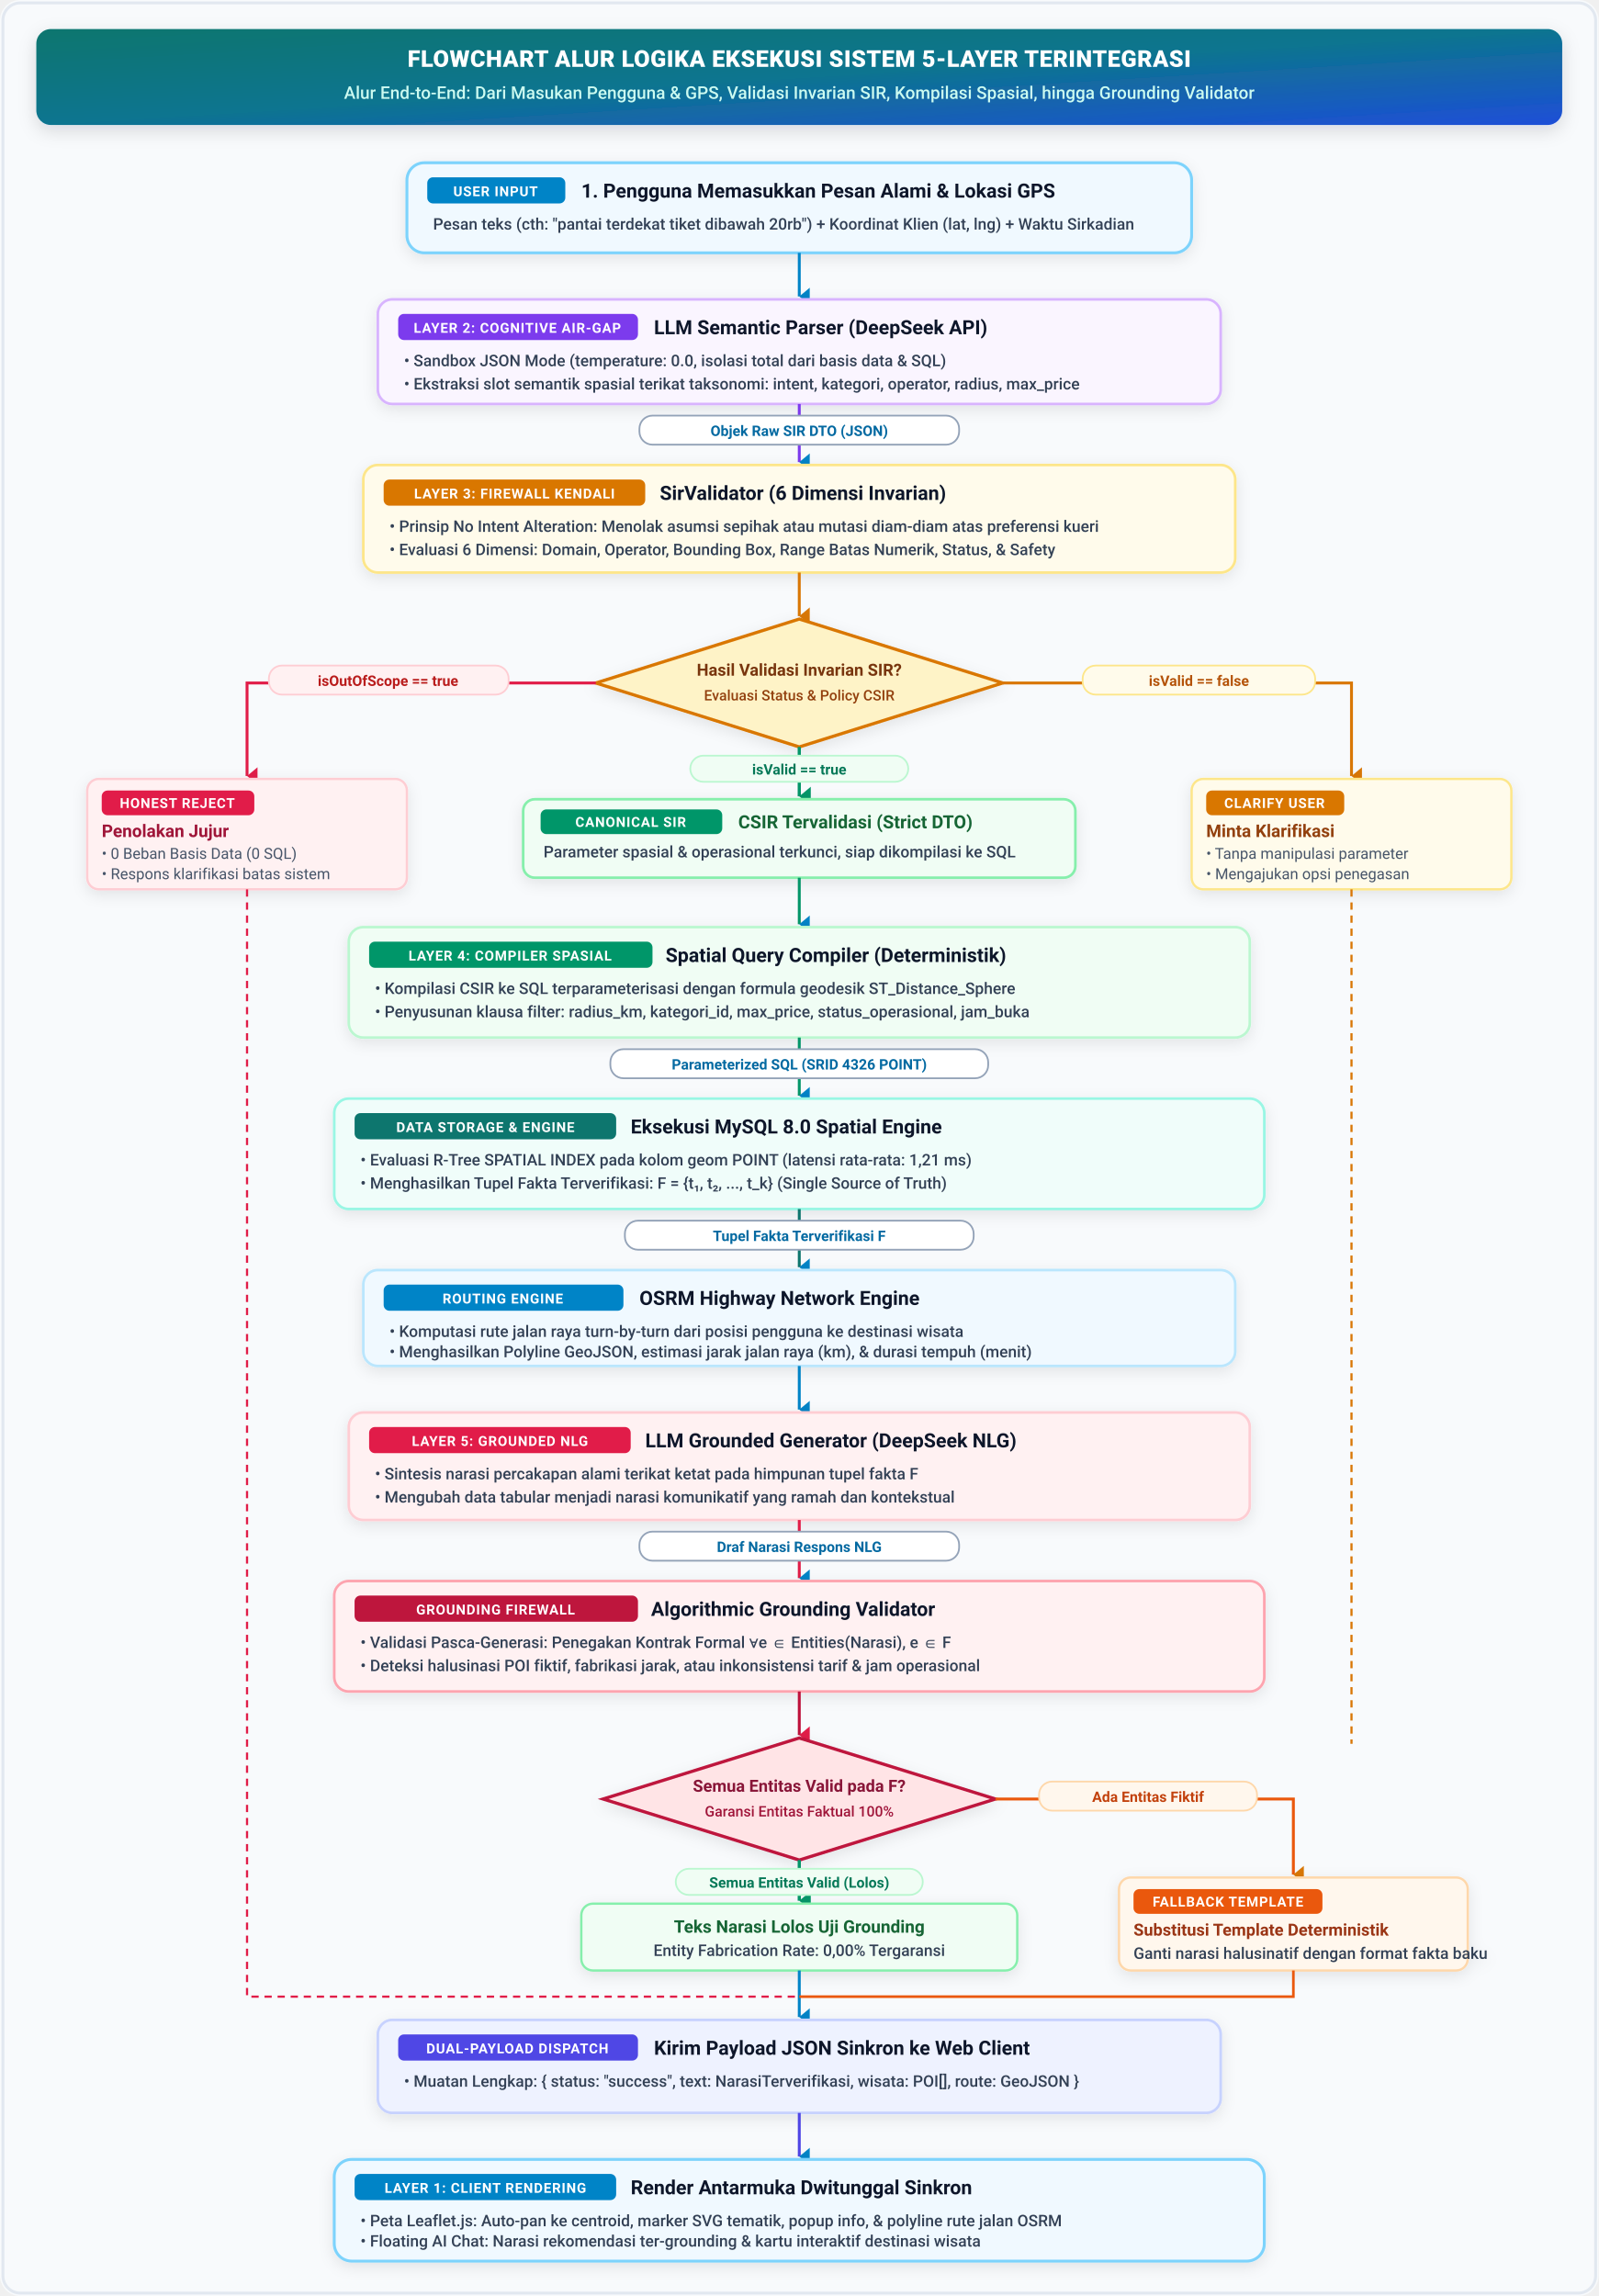
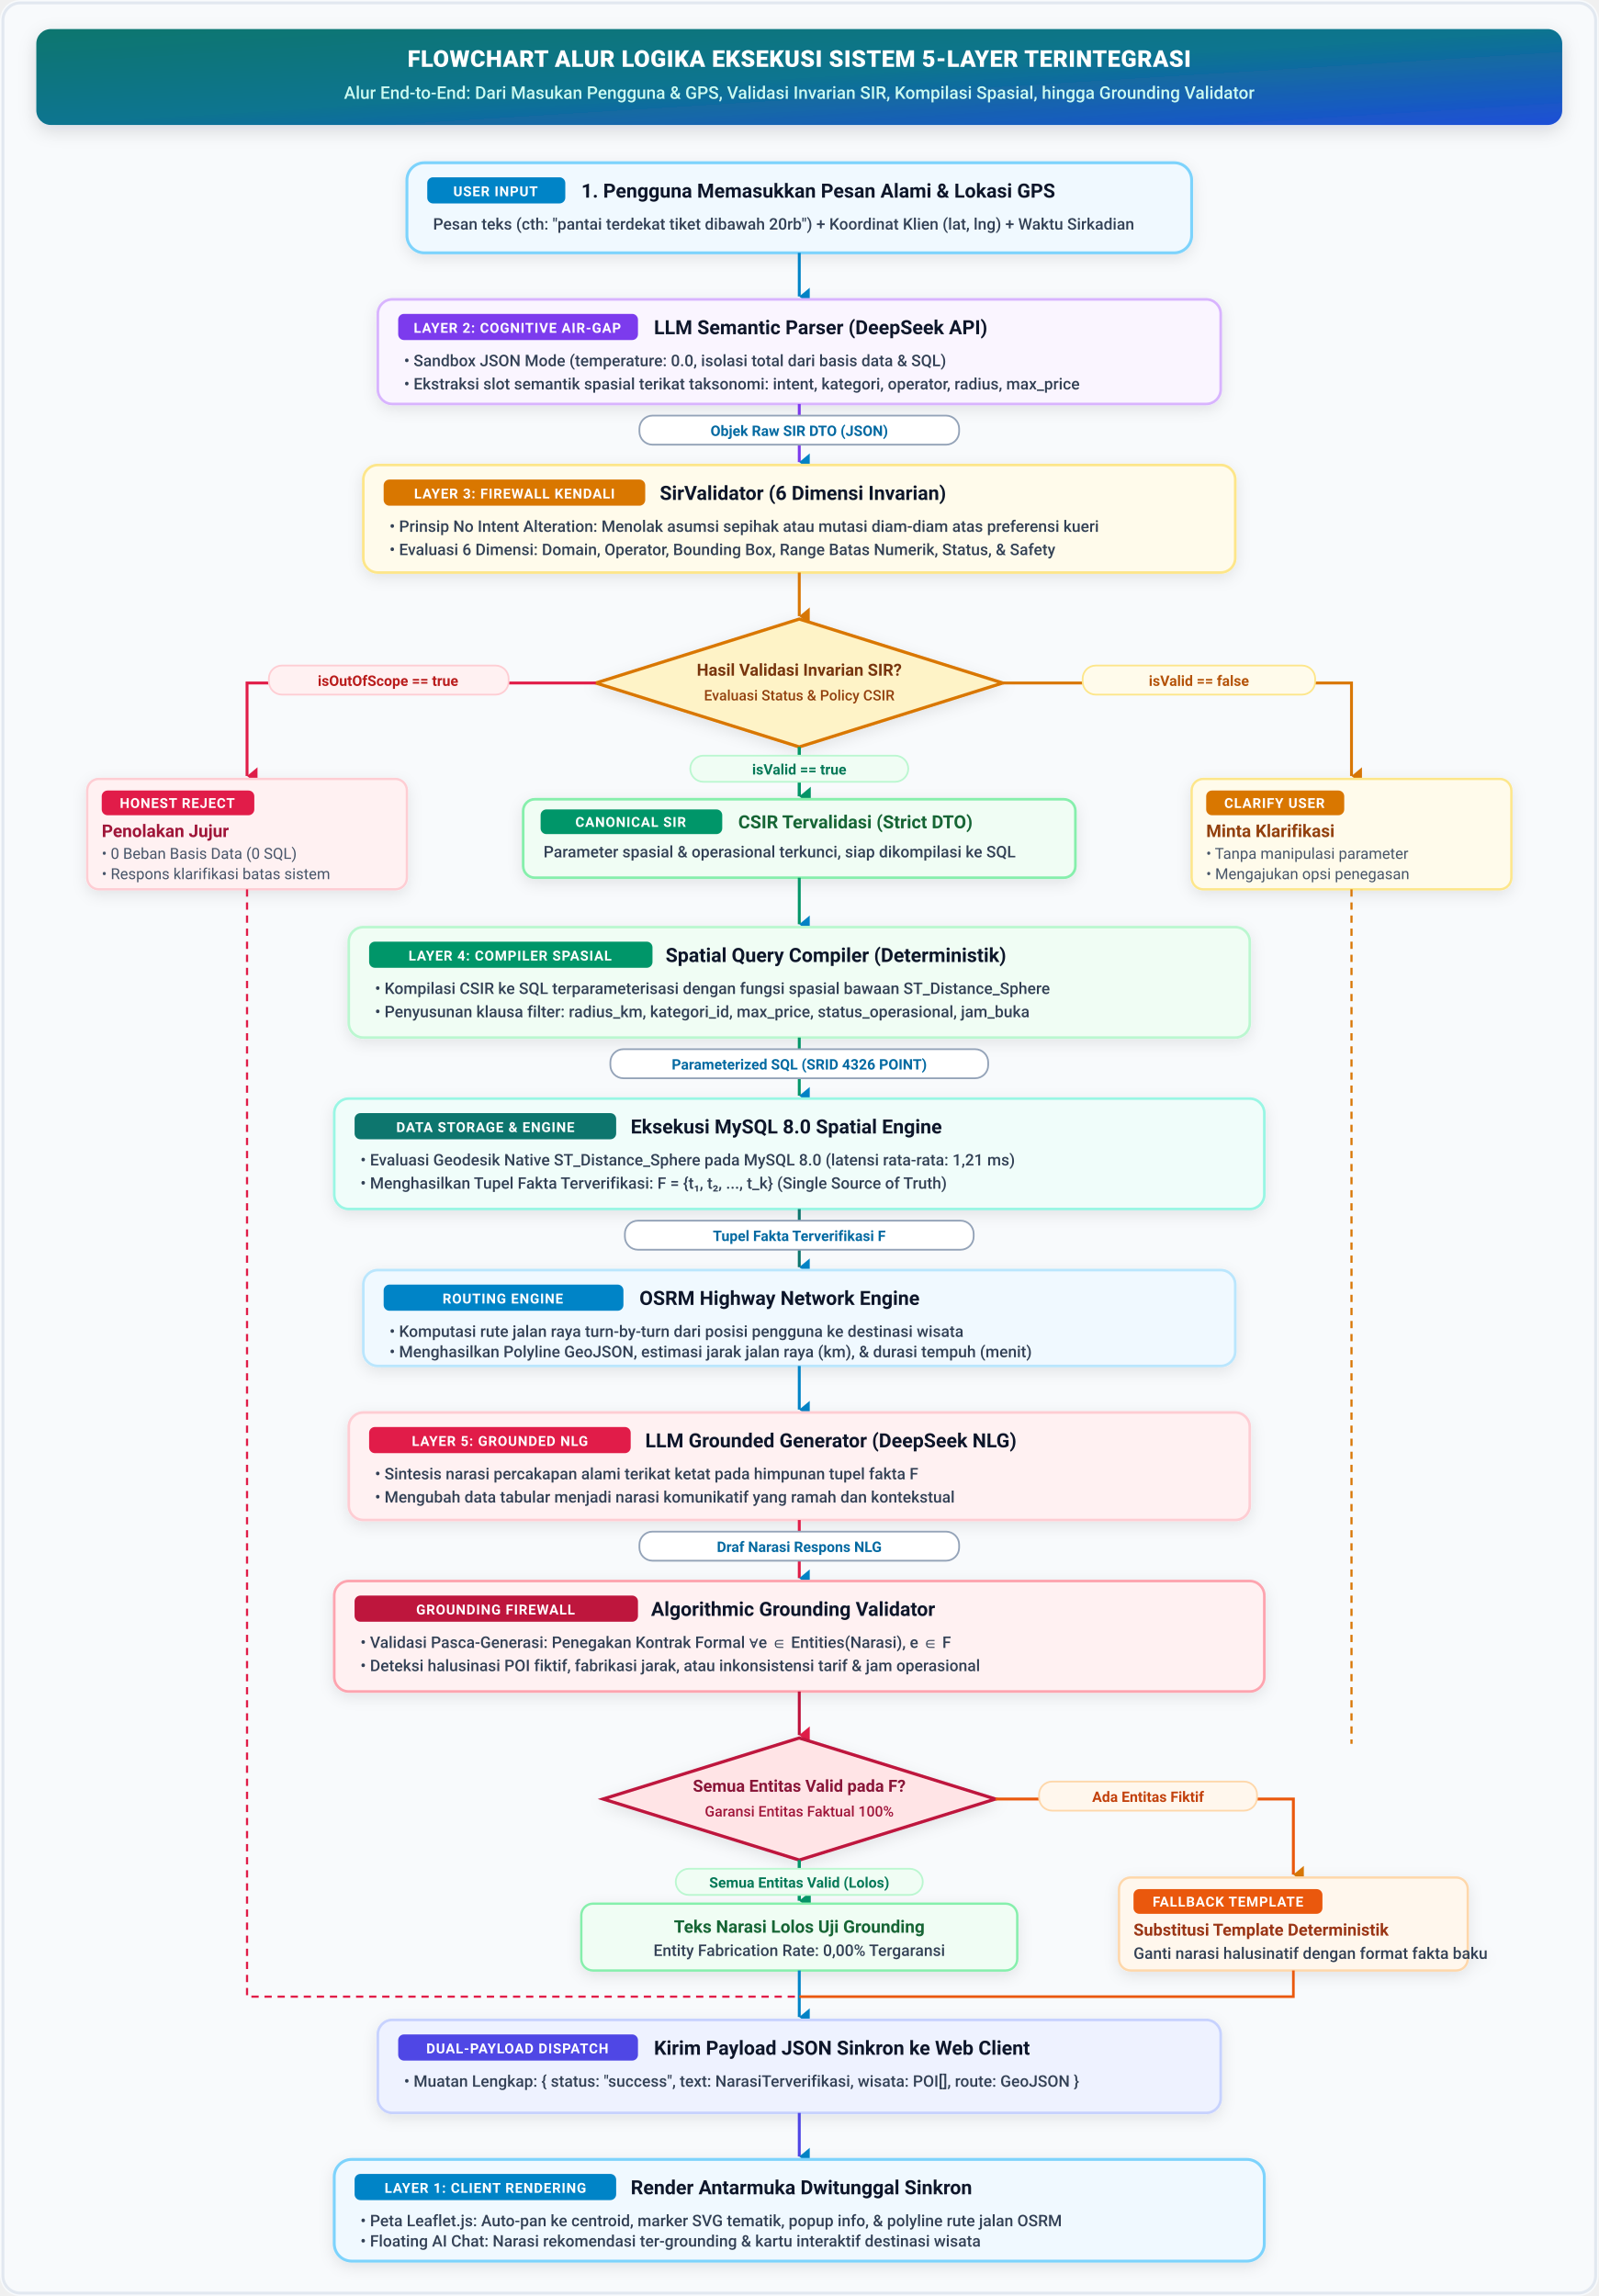
<svg xmlns="http://www.w3.org/2000/svg" viewBox="0 0 1100 1580" width="1100" height="1580">
  <defs>
    <linearGradient id="fcHeader" x1="0%" y1="0%" x2="100%" y2="100%">
      <stop offset="0%" stop-color="#0f766e" />
      <stop offset="50%" stop-color="#0e7490" />
      <stop offset="100%" stop-color="#1d4ed8" />
    </linearGradient>
    <filter id="fcShadow" x="-3%" y="-4%" width="106%" height="112%" filterUnits="userSpaceOnUse">
      <feDropShadow dx="0" dy="3" stdDeviation="5" flood-color="#0f172a" flood-opacity="0.09" />
    </filter>
    <filter id="headerShadow" x="-2%" y="-5%" width="104%" height="118%" filterUnits="userSpaceOnUse">
      <feDropShadow dx="0" dy="4" stdDeviation="6" flood-color="#0f172a" flood-opacity="0.14" />
    </filter>
    <marker id="arrowDown" viewBox="0 0 10 10" refX="5" refY="8" markerWidth="6" markerHeight="6" orient="auto">
      <path d="M 0 2 L 5 8 L 10 2 z" fill="#0284c7" />
    </marker>
    <marker id="arrowRed" viewBox="0 0 10 10" refX="5" refY="8" markerWidth="6" markerHeight="6" orient="auto">
      <path d="M 0 2 L 5 8 L 10 2 z" fill="#e11d48" />
    </marker>
    <marker id="arrowAmber" viewBox="0 0 10 10" refX="5" refY="8" markerWidth="6" markerHeight="6" orient="auto">
      <path d="M 0 2 L 5 8 L 10 2 z" fill="#d97706" />
    </marker>
    <marker id="arrowGreen" viewBox="0 0 10 10" refX="5" refY="8" markerWidth="6" markerHeight="6" orient="auto">
      <path d="M 0 2 L 5 8 L 10 2 z" fill="#059669" />
    </marker>
  </defs>
  <style>
    .font-base { font-family: -apple-system, BlinkMacSystemFont, "Segoe UI", Roboto, Helvetica, Arial, sans-serif; }
    .node-title { font-weight: 700; font-size: 13.5px; fill: #0f172a; }
    .node-desc { font-weight: 450; font-size: 11px; fill: #334155; line-height: 1.4; }
    .badge-text { font-weight: 700; font-size: 9.5px; fill: #ffffff; letter-spacing: 0.5px; }
    .edge-label-bg { fill: #ffffff; stroke: #94a3b8; stroke-width: 1.2; rx: 9; }
    .edge-label-text { font-weight: 600; font-size: 10px; fill: #0369a1; }
    .edge-label-red { font-weight: 700; font-size: 10px; fill: #b91c1c; }
    .edge-label-amber { font-weight: 700; font-size: 10px; fill: #b45309; }
    .edge-label-green { font-weight: 700; font-size: 10px; fill: #047857; }
    .diamond-text { font-weight: 700; font-size: 11.5px; fill: #78350f; text-anchor: middle; }
    .diamond-sub { font-weight: 500; font-size: 10px; fill: #92400e; text-anchor: middle; }
  </style>
  <rect width="100%" height="100%" fill="#f8fafc" rx="14" />
  <rect x="2" y="2" width="1096" height="1576" fill="none" stroke="#e2e8f0" stroke-width="2" rx="12" />
  <g filter="url(#headerShadow)">
    <rect x="25" y="20" width="1050" height="66" rx="10" fill="url(#fcHeader)" />
    <text x="550.0" y="46" text-anchor="middle" class="font-base" font-weight="800" font-size="16px" fill="#ffffff" letter-spacing="0.3px">FLOWCHART ALUR LOGIKA EKSEKUSI SISTEM 5-LAYER TERINTEGRASI</text>
    <text x="550.0" y="68" text-anchor="middle" class="font-base" font-weight="500" font-size="12px" fill="#ccfbf1">Alur End-to-End: Dari Masukan Pengguna &amp; GPS, Validasi Invarian SIR, Kompilasi Spasial, hingga Grounding Validator</text>
  </g>
  <g filter="url(#fcShadow)">
    <rect x="280" y="112" width="540" height="62" rx="12" fill="#f0f9ff" stroke="#7dd3fc" stroke-width="2" />
    <rect x="294" y="122" width="95" height="18" rx="4" fill="#0284c7" />
    <text x="341" y="135" text-anchor="middle" class="font-base badge-text">USER INPUT</text>
    <text x="400" y="136" class="font-base node-title">1. Pengguna Memasukkan Pesan Alami &amp; Lokasi GPS</text>
    <text x="298" y="158" class="font-base node-desc">Pesan teks (cth: "pantai terdekat tiket dibawah 20rb") + Koordinat Klien (lat, lng) + Waktu Sirkadian</text>
  </g>
  <line x1="550" y1="174" x2="550" y2="204" stroke="#0284c7" stroke-width="2" marker-end="url(#arrowDown)" />
  <g filter="url(#fcShadow)">
    <rect x="260" y="206" width="580" height="72" rx="10" fill="#faf5ff" stroke="#d8b4fe" stroke-width="1.8" />
    <rect x="274" y="216" width="165" height="18" rx="4" fill="#7c3aed" />
    <text x="356" y="229" text-anchor="middle" class="font-base badge-text">LAYER 2: COGNITIVE AIR-GAP</text>
    <text x="450" y="230" class="font-base node-title">LLM Semantic Parser (DeepSeek API)</text>
    <text x="278" y="252" class="font-base node-desc">• Sandbox JSON Mode (temperature: 0.0, isolasi total dari basis data &amp; SQL)</text>
    <text x="278" y="268" class="font-base node-desc">• Ekstraksi slot semantik spasial terikat taksonomi: intent, kategori, operator, radius, max_price</text>
  </g>
  <line x1="550" y1="278" x2="550" y2="318" stroke="#7c3aed" stroke-width="2" marker-end="url(#arrowDown)" />
  <rect x="440" y="286" width="220" height="20" rx="10" class="edge-label-bg" />
  <text x="550" y="300" text-anchor="middle" class="font-base edge-label-text">Objek Raw SIR DTO (JSON)</text>
  <g filter="url(#fcShadow)">
    <rect x="250" y="320" width="600" height="74" rx="10" fill="#fffbeb" stroke="#fde68a" stroke-width="1.8" />
    <rect x="264" y="330" width="180" height="18" rx="4" fill="#d97706" />
    <text x="354" y="343" text-anchor="middle" class="font-base badge-text">LAYER 3: FIREWALL KENDALI</text>
    <text x="454" y="344" class="font-base node-title">SirValidator (6 Dimensi Invarian)</text>
    <text x="268" y="366" class="font-base node-desc">• Prinsip No Intent Alteration: Menolak asumsi sepihak atau mutasi diam-diam atas preferensi kueri</text>
    <text x="268" y="382" class="font-base node-desc">• Evaluasi 6 Dimensi: Domain, Operator, Bounding Box, Range Batas Numerik, Status, &amp; Safety</text>
  </g>
  <line x1="550" y1="394" x2="550" y2="424" stroke="#d97706" stroke-width="2" marker-end="url(#arrowAmber)" />
  <g filter="url(#fcShadow)">
    <polygon points="550,426 690,470 550,514 410,470" fill="#fef3c7" stroke="#d97706" stroke-width="2.2" />
    <text x="550" y="465" class="font-base diamond-text">Hasil Validasi Invarian SIR?</text>
    <text x="550" y="482" class="font-base diamond-sub">Evaluasi Status &amp; Policy CSIR</text>
  </g>
  <path d="M 410 470 H 170 V 534" fill="none" stroke="#e11d48" stroke-width="2" marker-end="url(#arrowRed)" />
  <rect x="185" y="458" width="165" height="20" rx="9" fill="#fff1f2" stroke="#fecdd3" stroke-width="1.2" />
  <text x="267" y="472" text-anchor="middle" class="font-base edge-label-red">isOutOfScope == true</text>
  <g filter="url(#fcShadow)">
    <rect x="60" y="536" width="220" height="76" rx="8" fill="#fff1f2" stroke="#fecdd3" stroke-width="1.6" />
    <rect x="70" y="544" width="105" height="17" rx="4" fill="#e11d48" />
    <text x="122" y="556" text-anchor="middle" class="font-base badge-text">HONEST REJECT</text>
    <text x="70" y="576" class="font-base" font-weight="700" font-size="12px" fill="#9f1239">Penolakan Jujur</text>
    <text x="70" y="591" class="font-base" font-size="10.5px" fill="#475569">• 0 Beban Basis Data (0 SQL)</text>
    <text x="70" y="605" class="font-base" font-size="10.5px" fill="#475569">• Respons klarifikasi batas sistem</text>
  </g>
  <path d="M 690 470 H 930 V 534" fill="none" stroke="#d97706" stroke-width="2" marker-end="url(#arrowAmber)" />
  <rect x="745" y="458" width="160" height="20" rx="9" fill="#fffbeb" stroke="#fde68a" stroke-width="1.2" />
  <text x="825" y="472" text-anchor="middle" class="font-base edge-label-amber">isValid == false</text>
  <g filter="url(#fcShadow)">
    <rect x="820" y="536" width="220" height="76" rx="8" fill="#fffbeb" stroke="#fde68a" stroke-width="1.6" />
    <rect x="830" y="544" width="95" height="17" rx="4" fill="#d97706" />
    <text x="877" y="556" text-anchor="middle" class="font-base badge-text">CLARIFY USER</text>
    <text x="830" y="576" class="font-base" font-weight="700" font-size="12px" fill="#92400e">Minta Klarifikasi</text>
    <text x="830" y="591" class="font-base" font-size="10.5px" fill="#475569">• Tanpa manipulasi parameter</text>
    <text x="830" y="605" class="font-base" font-size="10.5px" fill="#475569">• Mengajukan opsi penegasan</text>
  </g>
  <line x1="550" y1="514" x2="550" y2="548" stroke="#059669" stroke-width="2.2" marker-end="url(#arrowGreen)" />
  <rect x="475" y="520" width="150" height="18" rx="9" fill="#f0fdf4" stroke="#bbf7d0" stroke-width="1.2" />
  <text x="550" y="533" text-anchor="middle" class="font-base edge-label-green">isValid == true</text>
  <g filter="url(#fcShadow)">
    <rect x="360" y="550" width="380" height="54" rx="8" fill="#f0fdf4" stroke="#86efac" stroke-width="1.8" />
    <rect x="372" y="557" width="125" height="17" rx="4" fill="#059669" />
    <text x="434" y="569" text-anchor="middle" class="font-base badge-text">CANONICAL SIR</text>
    <text x="508" y="570" class="font-base" font-weight="700" font-size="12.5px" fill="#166534">CSIR Tervalidasi (Strict DTO)</text>
    <text x="374" y="590" class="font-base node-desc">Parameter spasial &amp; operasional terkunci, siap dikompilasi ke SQL</text>
  </g>
  <line x1="550" y1="604" x2="550" y2="636" stroke="#059669" stroke-width="2" marker-end="url(#arrowDown)" />
  <g filter="url(#fcShadow)">
    <rect x="240" y="638" width="620" height="76" rx="10" fill="#f0fdf4" stroke="#bbf7d0" stroke-width="1.8" />
    <rect x="254" y="648" width="195" height="18" rx="4" fill="#059669" />
    <text x="351" y="661" text-anchor="middle" class="font-base badge-text">LAYER 4: COMPILER SPASIAL</text>
    <text x="458" y="662" class="font-base node-title">Spatial Query Compiler (Deterministik)</text>
-     <text x="258" y="684" class="font-base node-desc">• Kompilasi CSIR ke SQL terparameterisasi dengan formula geodesik ST_Distance_Sphere</text>
+     <text x="258" y="684" class="font-base node-desc">• Kompilasi CSIR ke SQL terparameterisasi dengan fungsi spasial bawaan ST_Distance_Sphere</text>
    <text x="258" y="700" class="font-base node-desc">• Penyusunan klausa filter: radius_km, kategori_id, max_price, status_operasional, jam_buka</text>
  </g>
  <line x1="550" y1="714" x2="550" y2="754" stroke="#059669" stroke-width="2" marker-end="url(#arrowDown)" />
  <rect x="420" y="722" width="260" height="20" rx="10" class="edge-label-bg" />
  <text x="550" y="736" text-anchor="middle" class="font-base edge-label-text">Parameterized SQL (SRID 4326 POINT)</text>
  <g filter="url(#fcShadow)">
    <rect x="230" y="756" width="640" height="76" rx="10" fill="#f0fdfa" stroke="#99f6e4" stroke-width="1.8" />
    <rect x="244" y="766" width="180" height="18" rx="4" fill="#0f766e" />
    <text x="334" y="779" text-anchor="middle" class="font-base badge-text">DATA STORAGE &amp; ENGINE</text>
    <text x="434" y="780" class="font-base node-title">Eksekusi MySQL 8.0 Spatial Engine</text>
-     <text x="248" y="802" class="font-base node-desc">• Evaluasi R-Tree SPATIAL INDEX pada kolom geom POINT (latensi rata-rata: 1,21 ms)</text>
+     <text x="248" y="802" class="font-base node-desc">• Evaluasi Geodesik Native ST_Distance_Sphere pada MySQL 8.0 (latensi rata-rata: 1,21 ms)</text>
    <text x="248" y="818" class="font-base node-desc">• Menghasilkan Tupel Fakta Terverifikasi: F = {t₁, t₂, ..., t_k} (Single Source of Truth)</text>
  </g>
  <line x1="550" y1="832" x2="550" y2="872" stroke="#0f766e" stroke-width="2" marker-end="url(#arrowDown)" />
  <rect x="430" y="840" width="240" height="20" rx="10" class="edge-label-bg" />
  <text x="550" y="854" text-anchor="middle" class="font-base edge-label-text">Tupel Fakta Terverifikasi F</text>
  <g filter="url(#fcShadow)">
    <rect x="250" y="874" width="600" height="66" rx="10" fill="#f0f9ff" stroke="#bae6fd" stroke-width="1.8" />
    <rect x="264" y="884" width="165" height="18" rx="4" fill="#0284c7" />
    <text x="346" y="897" text-anchor="middle" class="font-base badge-text">ROUTING ENGINE</text>
    <text x="440" y="898" class="font-base node-title">OSRM Highway Network Engine</text>
    <text x="268" y="920" class="font-base node-desc">• Komputasi rute jalan raya turn-by-turn dari posisi pengguna ke destinasi wisata</text>
    <text x="268" y="934" class="font-base node-desc">• Menghasilkan Polyline GeoJSON, estimasi jarak jalan raya (km), &amp; durasi tempuh (menit)</text>
  </g>
  <line x1="550" y1="940" x2="550" y2="970" stroke="#0284c7" stroke-width="2" marker-end="url(#arrowDown)" />
  <g filter="url(#fcShadow)">
    <rect x="240" y="972" width="620" height="74" rx="10" fill="#fff1f2" stroke="#fecdd3" stroke-width="1.8" />
    <rect x="254" y="982" width="180" height="18" rx="4" fill="#e11d48" />
    <text x="344" y="995" text-anchor="middle" class="font-base badge-text">LAYER 5: GROUNDED NLG</text>
    <text x="444" y="996" class="font-base node-title">LLM Grounded Generator (DeepSeek NLG)</text>
    <text x="258" y="1018" class="font-base node-desc">• Sintesis narasi percakapan alami terikat ketat pada himpunan tupel fakta F</text>
    <text x="258" y="1034" class="font-base node-desc">• Mengubah data tabular menjadi narasi komunikatif yang ramah dan kontekstual</text>
  </g>
  <line x1="550" y1="1046" x2="550" y2="1086" stroke="#e11d48" stroke-width="2" marker-end="url(#arrowDown)" />
  <rect x="440" y="1054" width="220" height="20" rx="10" class="edge-label-bg" />
  <text x="550" y="1068" text-anchor="middle" class="font-base edge-label-text">Draf Narasi Respons NLG</text>
  <g filter="url(#fcShadow)">
    <rect x="230" y="1088" width="640" height="76" rx="10" fill="#fff1f2" stroke="#fda4af" stroke-width="1.8" />
    <rect x="244" y="1098" width="195" height="18" rx="4" fill="#be123c" />
    <text x="341" y="1111" text-anchor="middle" class="font-base badge-text">GROUNDING FIREWALL</text>
    <text x="448" y="1112" class="font-base node-title">Algorithmic Grounding Validator</text>
    <text x="248" y="1134" class="font-base node-desc">• Validasi Pasca-Generasi: Penegakan Kontrak Formal ∀e ∈ Entities(Narasi), e ∈ F</text>
    <text x="248" y="1150" class="font-base node-desc">• Deteksi halusinasi POI fiktif, fabrikasi jarak, atau inkonsistensi tarif &amp; jam operasional</text>
  </g>
  <line x1="550" y1="1164" x2="550" y2="1194" stroke="#be123c" stroke-width="2" marker-end="url(#arrowRed)" />
  <g filter="url(#fcShadow)">
    <polygon points="550,1196 685,1238 550,1280 415,1238" fill="#ffe4e6" stroke="#be123c" stroke-width="2.2" />
    <text x="550" y="1233" class="font-base" font-weight="700" font-size="11.5px" fill="#881337" text-anchor="middle">Semua Entitas Valid pada F?</text>
    <text x="550" y="1250" class="font-base" font-weight="500" font-size="10px" fill="#9f1239" text-anchor="middle">Garansi Entitas Faktual 100%</text>
  </g>
  <path d="M 685 1238 H 890 V 1290" fill="none" stroke="#ea580c" stroke-width="2" marker-end="url(#arrowAmber)" />
  <rect x="715" y="1226" width="150" height="20" rx="9" fill="#fff7ed" stroke="#fed7aa" stroke-width="1.2" />
  <text x="790" y="1240" text-anchor="middle" class="font-base" font-weight="700" font-size="10px" fill="#c2410c">Ada Entitas Fiktif</text>
  <g filter="url(#fcShadow)">
    <rect x="770" y="1292" width="240" height="64" rx="8" fill="#fff7ed" stroke="#fed7aa" stroke-width="1.6" />
    <rect x="780" y="1300" width="130" height="17" rx="4" fill="#ea580c" />
    <text x="845" y="1312" text-anchor="middle" class="font-base badge-text">FALLBACK TEMPLATE</text>
    <text x="780" y="1332" class="font-base" font-weight="700" font-size="11.5px" fill="#9a3412">Substitusi Template Deterministik</text>
    <text x="780" y="1348" class="font-base node-desc">Ganti narasi halusinatif dengan format fakta baku</text>
  </g>
  <line x1="550" y1="1280" x2="550" y2="1308" stroke="#059669" stroke-width="2.2" marker-end="url(#arrowGreen)" />
  <rect x="465" y="1286" width="170" height="18" rx="9" fill="#f0fdf4" stroke="#bbf7d0" stroke-width="1.2" />
  <text x="550" y="1299" text-anchor="middle" class="font-base edge-label-green">Semua Entitas Valid (Lolos)</text>
  <g filter="url(#fcShadow)">
    <rect x="400" y="1310" width="300" height="46" rx="8" fill="#f0fdf4" stroke="#86efac" stroke-width="1.6" />
    <text x="550" y="1330" text-anchor="middle" class="font-base" font-weight="700" font-size="12px" fill="#166534">Teks Narasi Lolos Uji Grounding</text>
    <text x="550" y="1346" text-anchor="middle" class="font-base node-desc">Entity Fabrication Rate: 0,00% Tergaransi</text>
  </g>
  <line x1="550" y1="1356" x2="550" y2="1388" stroke="#0284c7" stroke-width="2" marker-end="url(#arrowDown)" />
  <path d="M 890 1356 V 1374 H 550" fill="none" stroke="#ea580c" stroke-width="1.8" />
  <path d="M 170 612 V 1374 H 550" fill="none" stroke="#e11d48" stroke-width="1.5" stroke-dasharray="5,4" />
  <path d="M 930 612 V 1200" fill="none" stroke="#d97706" stroke-width="1.5" stroke-dasharray="5,4" />
  <g filter="url(#fcShadow)">
    <rect x="260" y="1390" width="580" height="64" rx="10" fill="#eef2ff" stroke="#c7d2fe" stroke-width="1.8" />
    <rect x="274" y="1400" width="165" height="18" rx="4" fill="#4f46e5" />
    <text x="356" y="1413" text-anchor="middle" class="font-base badge-text">DUAL-PAYLOAD DISPATCH</text>
    <text x="450" y="1414" class="font-base node-title">Kirim Payload JSON Sinkron ke Web Client</text>
    <text x="278" y="1436" class="font-base node-desc">• Muatan Lengkap: { status: "success", text: NarasiTerverifikasi, wisata: POI[], route: GeoJSON }</text>
  </g>
  <line x1="550" y1="1454" x2="550" y2="1484" stroke="#4f46e5" stroke-width="2" marker-end="url(#arrowDown)" />
  <g filter="url(#fcShadow)">
    <rect x="230" y="1486" width="640" height="70" rx="12" fill="#f0f9ff" stroke="#7dd3fc" stroke-width="2" />
    <rect x="244" y="1496" width="180" height="18" rx="4" fill="#0284c7" />
    <text x="334" y="1509" text-anchor="middle" class="font-base badge-text">LAYER 1: CLIENT RENDERING</text>
    <text x="434" y="1510" class="font-base node-title">Render Antarmuka Dwitunggal Sinkron</text>
    <text x="248" y="1532" class="font-base node-desc">• Peta Leaflet.js: Auto-pan ke centroid, marker SVG tematik, popup info, &amp; polyline rute jalan OSRM</text>
    <text x="248" y="1546" class="font-base node-desc">• Floating AI Chat: Narasi rekomendasi ter-grounding &amp; kartu interaktif destinasi wisata</text>
  </g>
</svg>
